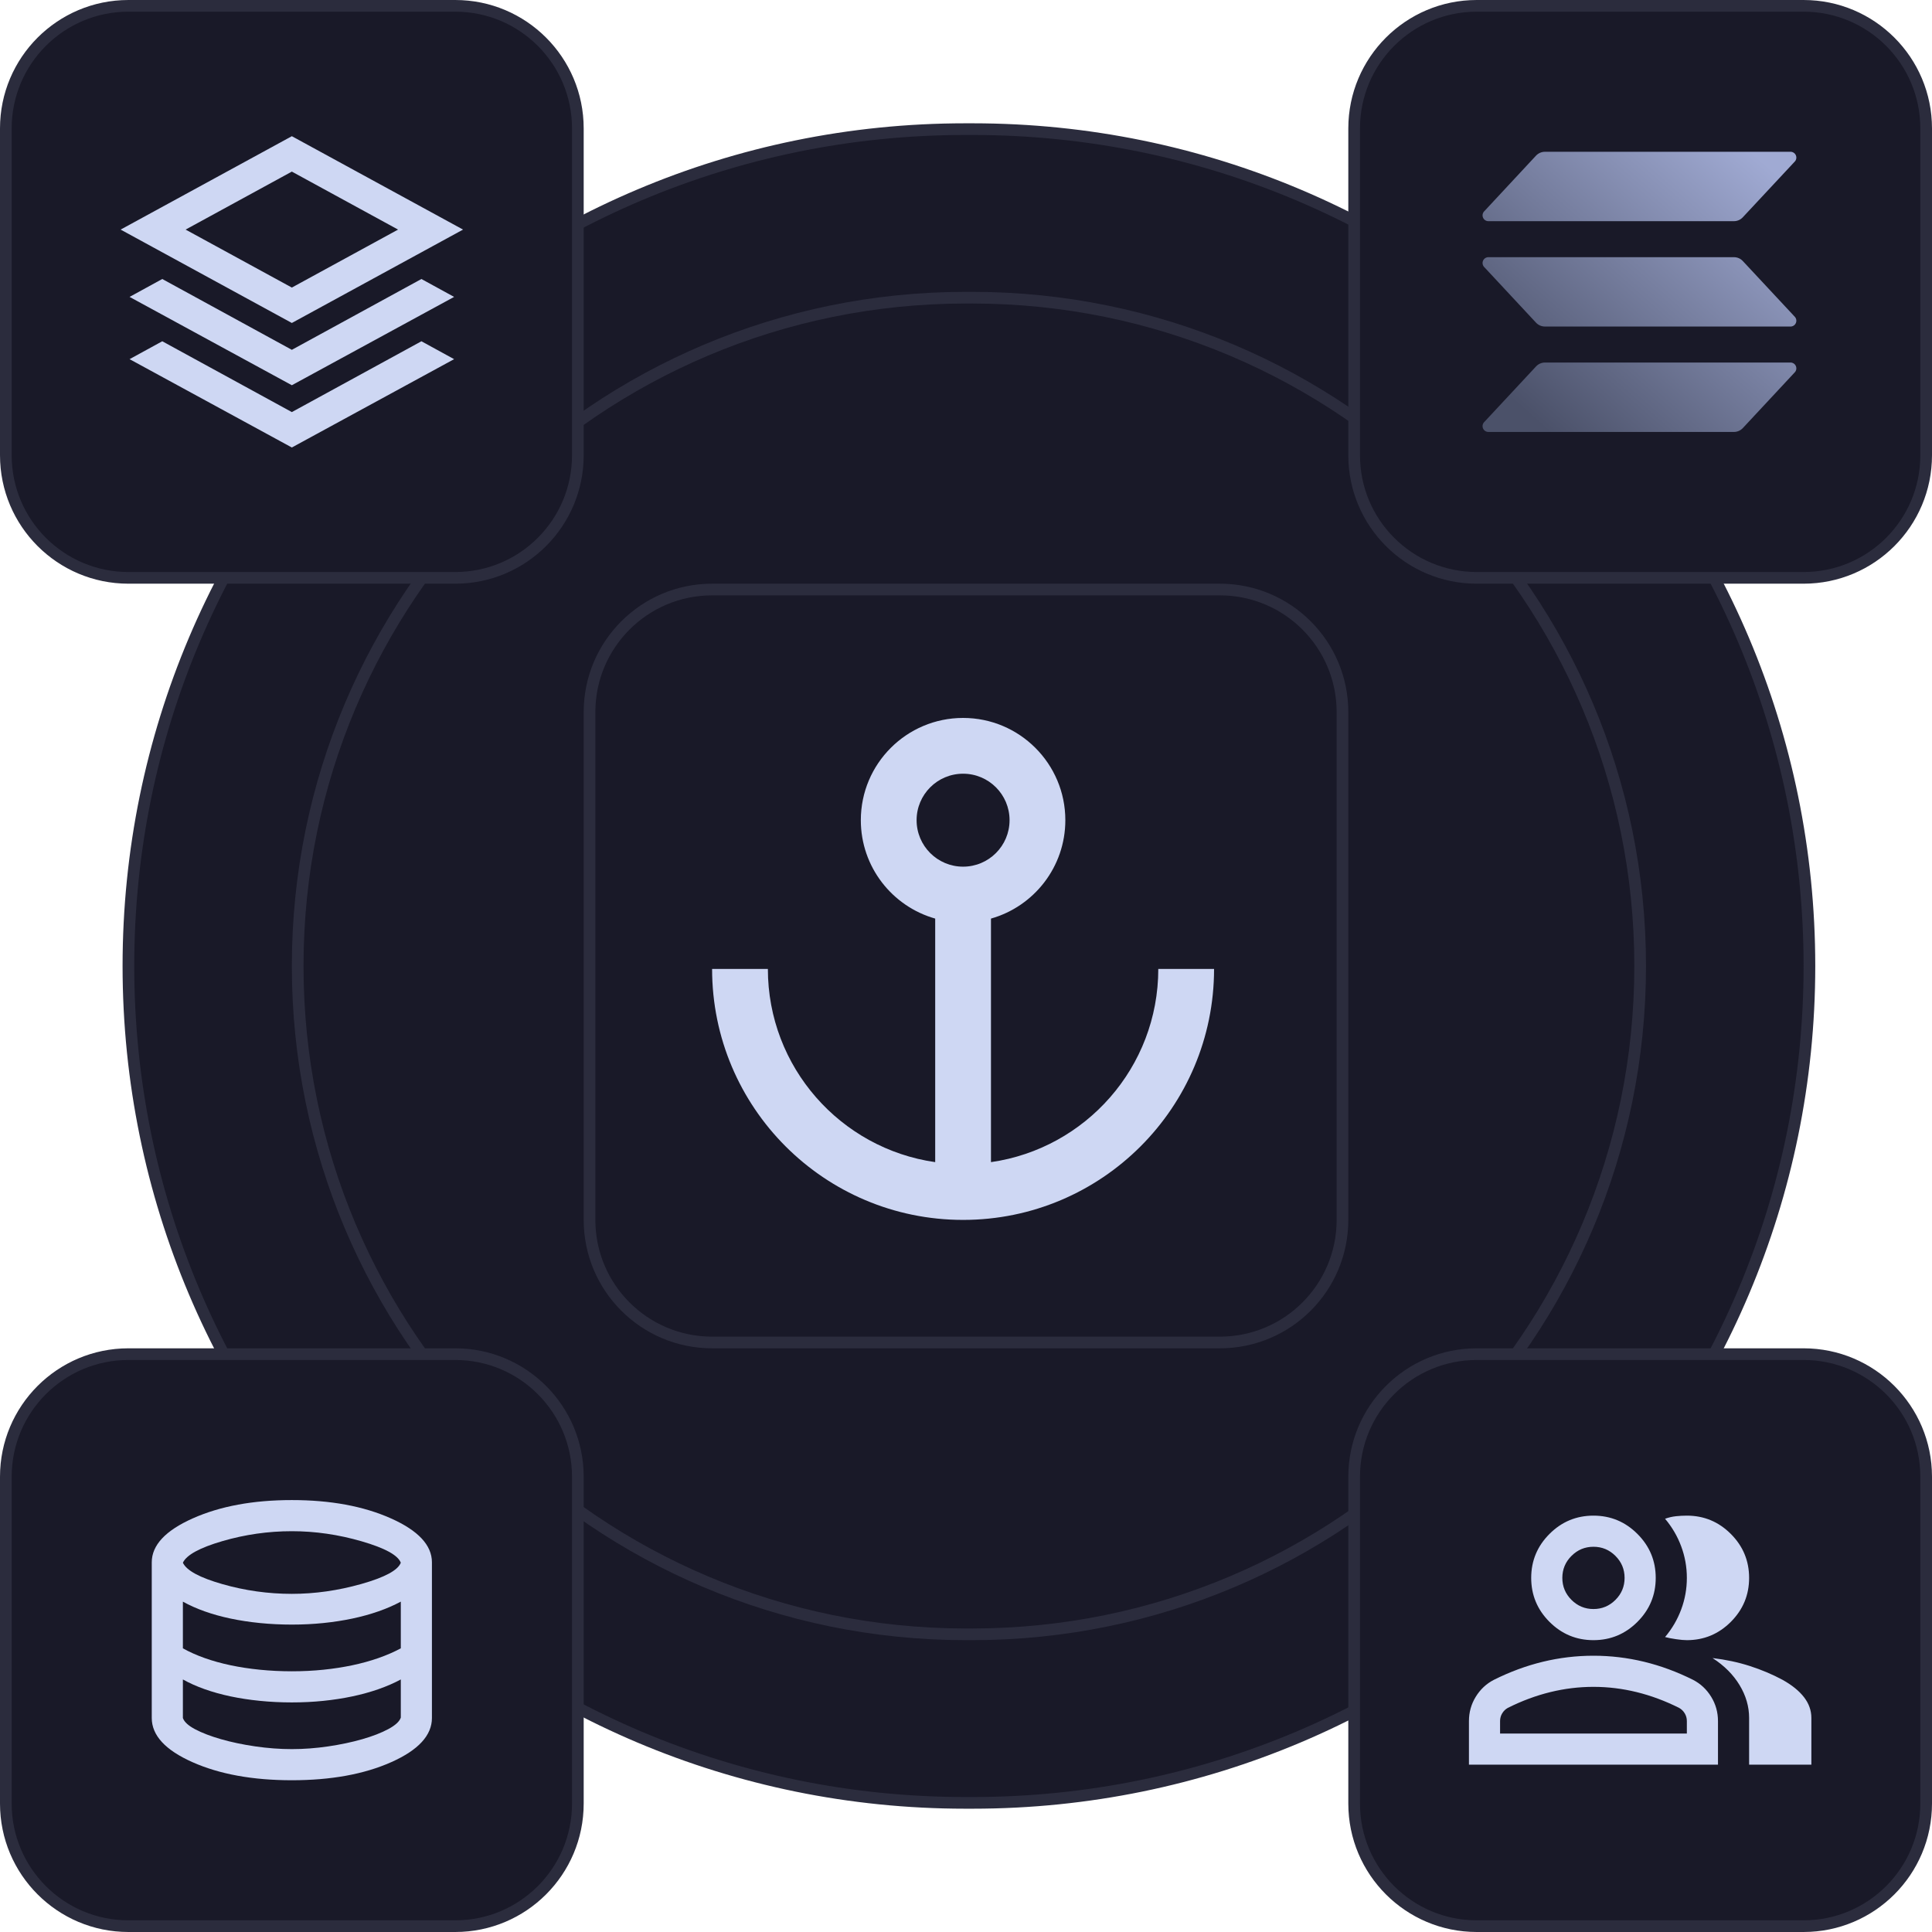
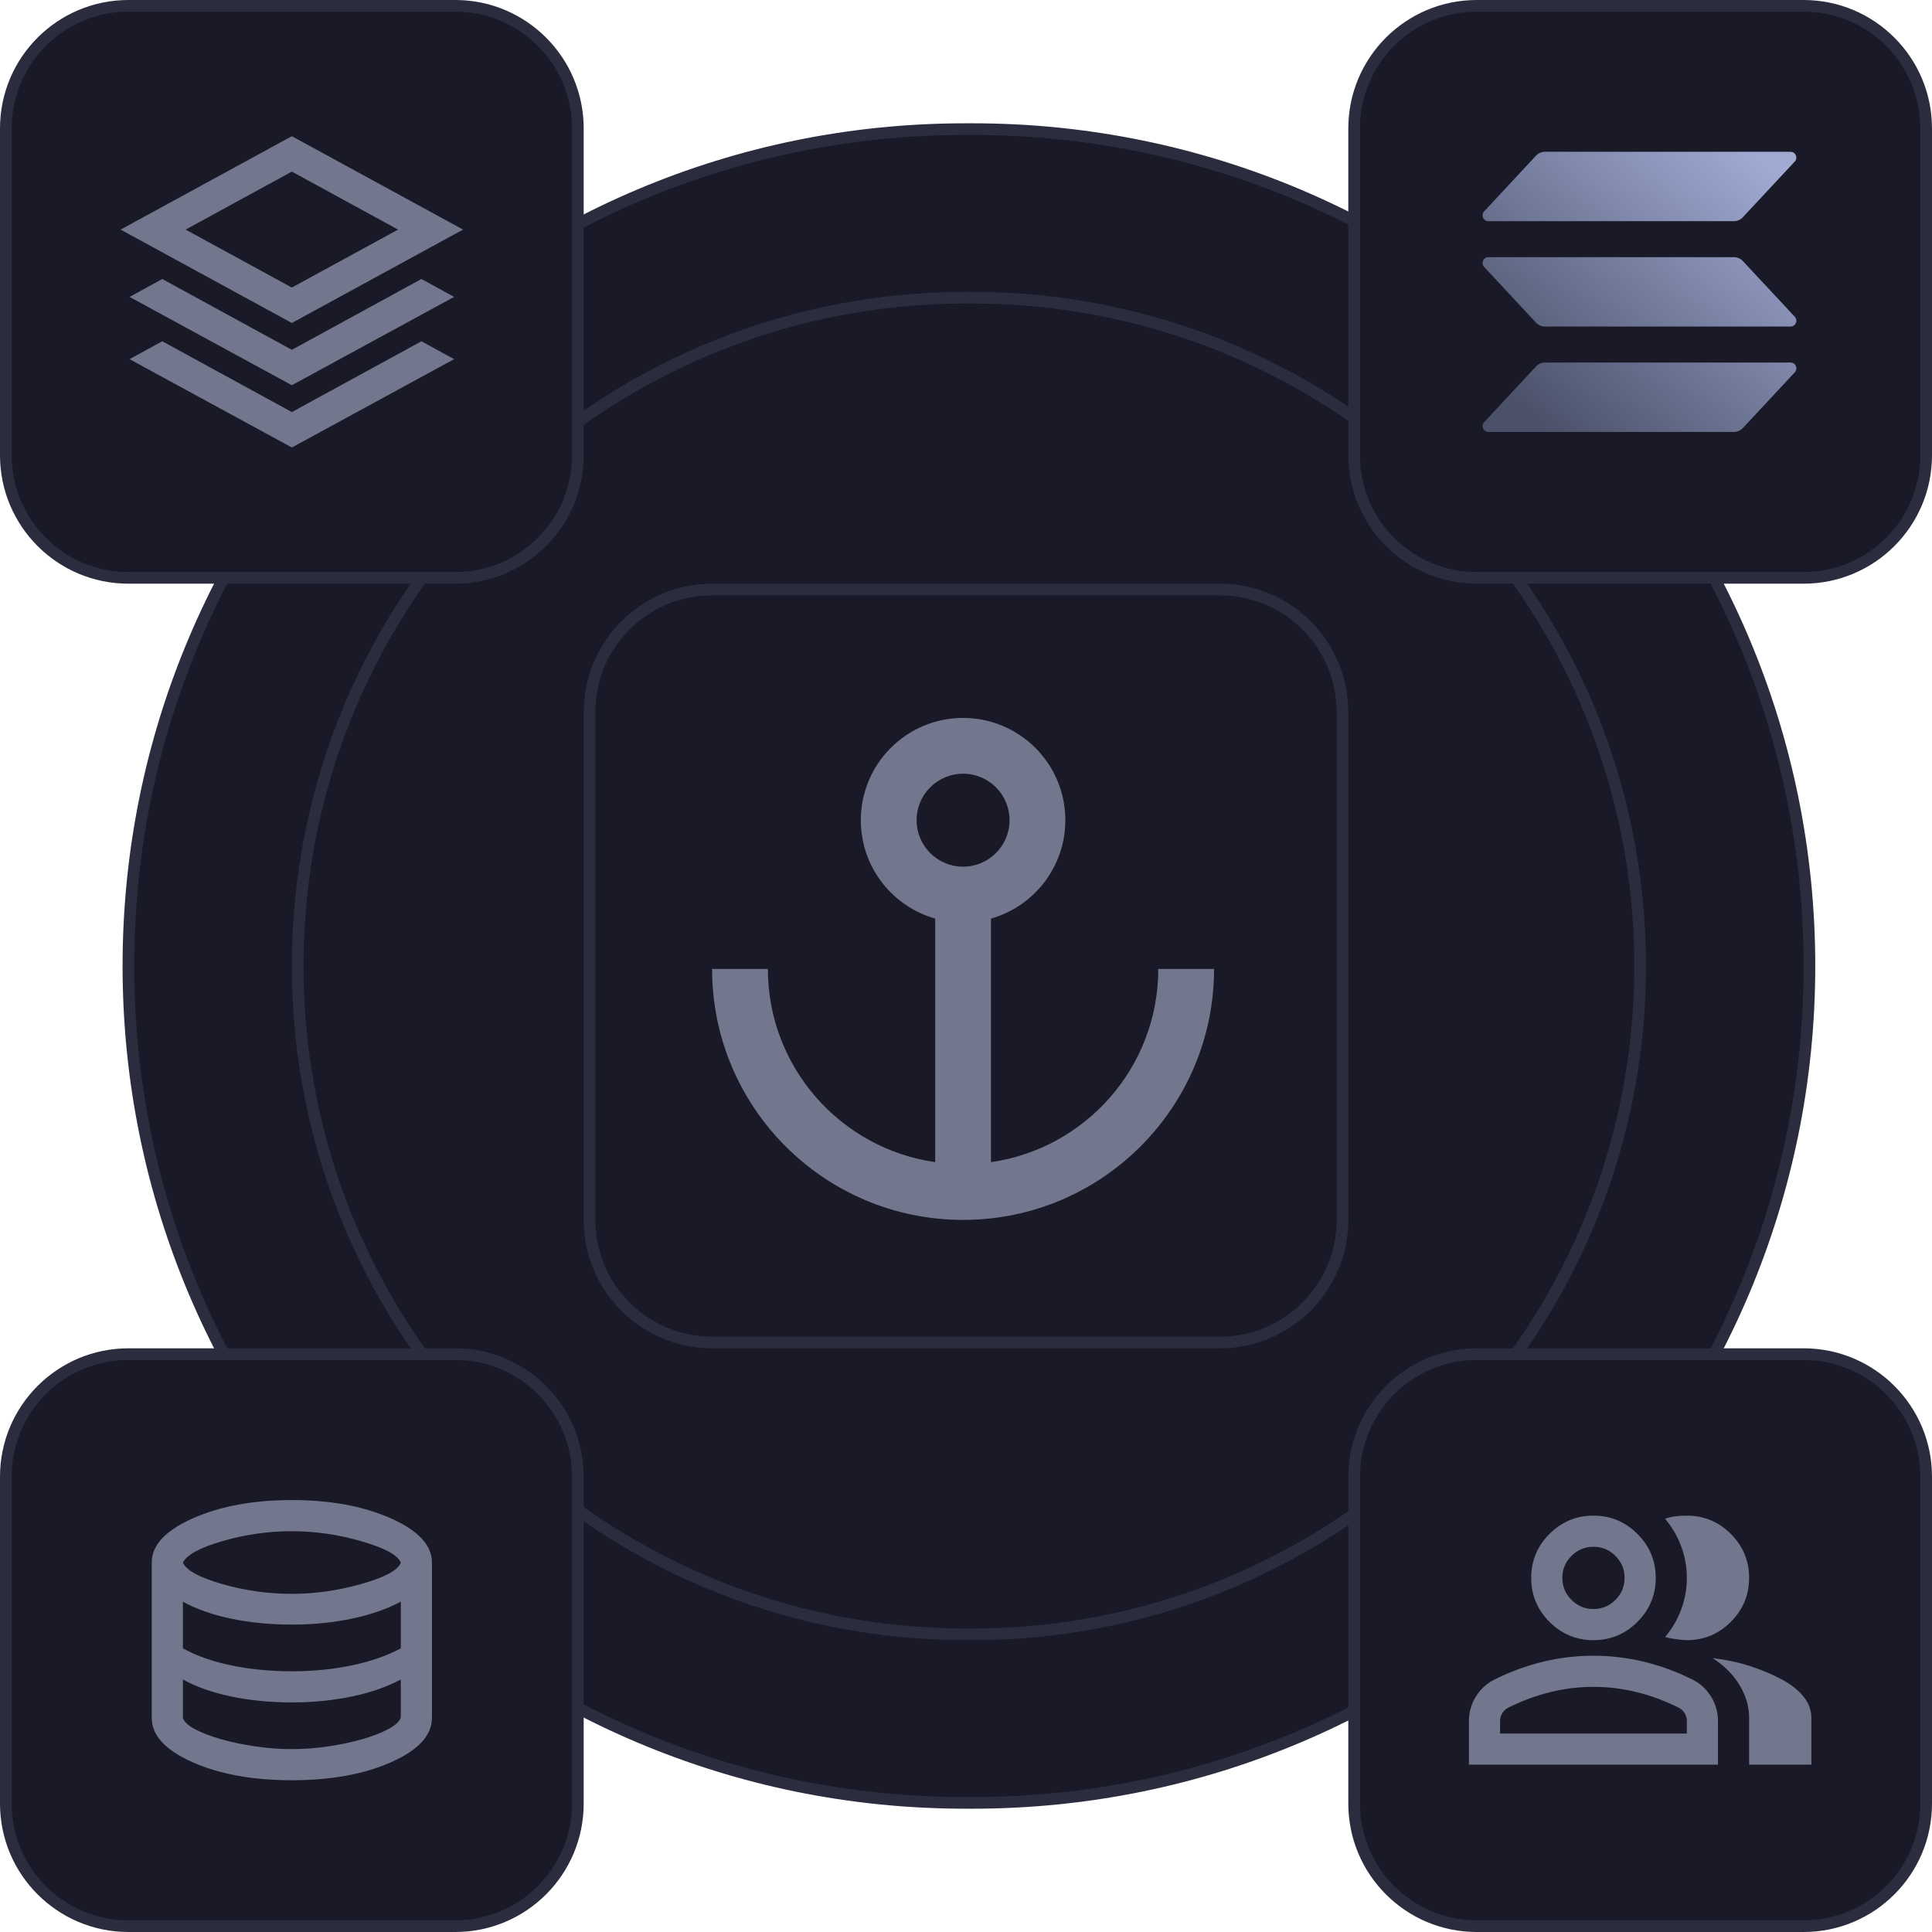
<svg xmlns="http://www.w3.org/2000/svg" width="331" height="331" viewBox="0 0 331 331" fill="none">
  <rect x="22" y="22.125" width="288" height="286.75" rx="143.375" fill="#191928" />
  <rect x="22" y="22.125" width="288" height="286.75" rx="143.375" stroke="#2B2C3D" stroke-width="2" />
  <rect x="51" y="51" width="230" height="229" rx="114.5" fill="#191928" />
  <rect x="51" y="51" width="230" height="229" rx="114.5" stroke="#2B2C3D" stroke-width="2" />
  <rect x="1" y="1" width="98" height="98" rx="21" fill="#191928" />
  <rect x="1" y="1" width="98" height="98" rx="21" stroke="#2B2C3D" stroke-width="2" />
-   <path d="M50 55.334L20.666 39.334L50 23.334L79.333 39.334L50 55.334ZM50 66L22.2 50.867L27.8 47.8L50 59.934L72.2 47.8L77.8 50.867L50 66ZM50 76.667L22.2 61.533L27.8 58.467L50 70.6L72.2 58.467L77.8 61.533L50 76.667ZM50 49.267L68.2 39.334L50 29.4L31.8 39.334L50 49.267Z" fill="#CED7F3" />
+   <path d="M50 55.334L20.666 39.334L50 23.334L79.333 39.334L50 55.334ZM50 66L22.2 50.867L27.8 47.8L50 59.934L72.2 47.8L77.8 50.867L50 66ZM50 76.667L22.2 61.533L27.8 58.467L50 70.6L72.2 58.467L77.8 61.533L50 76.667ZM50 49.267L68.2 39.334L50 29.4L31.8 39.334L50 49.267Z" fill="#CED7F3" fill-opacity="0.5" />
  <rect x="101" y="101" width="129" height="129" rx="21" fill="#191928" />
  <rect x="101" y="101" width="129" height="129" rx="21" stroke="#2B2C3D" stroke-width="2" />
-   <path d="M172.963 140.519C172.963 136.121 169.398 132.556 165 132.556C160.602 132.556 157.037 136.121 157.037 140.519C157.037 144.916 160.602 148.481 165 148.481C169.398 148.481 172.963 144.916 172.963 140.519ZM182.519 140.519C182.519 148.537 177.131 155.297 169.778 157.377V199.102C185.985 196.784 198.444 182.849 198.444 166H208C208 189.748 188.748 209 165 209C141.252 209 122 189.748 122 166H131.556C131.556 182.849 144.015 196.784 160.222 199.102V157.377C152.869 155.297 147.481 148.537 147.481 140.519C147.481 130.843 155.325 123 165 123C174.675 123 182.519 130.843 182.519 140.519Z" fill="#CED7F3" />
+   <path d="M172.963 140.519C172.963 136.121 169.398 132.556 165 132.556C160.602 132.556 157.037 136.121 157.037 140.519C157.037 144.916 160.602 148.481 165 148.481C169.398 148.481 172.963 144.916 172.963 140.519ZM182.519 140.519C182.519 148.537 177.131 155.297 169.778 157.377V199.102C185.985 196.784 198.444 182.849 198.444 166H208C208 189.748 188.748 209 165 209C141.252 209 122 189.748 122 166H131.556C131.556 182.849 144.015 196.784 160.222 199.102V157.377C152.869 155.297 147.481 148.537 147.481 140.519C147.481 130.843 155.325 123 165 123C174.675 123 182.519 130.843 182.519 140.519Z" fill="#CED7F3" fill-opacity="0.5" />
  <rect x="232" y="1" width="98" height="98" rx="21" fill="#191928" />
  <rect x="232" y="1" width="98" height="98" rx="21" stroke="#2B2C3D" stroke-width="2" />
  <path d="M307.439 63.843L298.579 73.353C298.384 73.558 298.15 73.72 297.89 73.832C297.631 73.944 297.352 74.002 297.069 74.003H255.069C254.863 74.017 254.657 73.968 254.48 73.86C254.304 73.753 254.165 73.593 254.083 73.403C254 73.214 253.979 73.003 254.021 72.801C254.064 72.598 254.168 72.414 254.319 72.273L263.169 62.773C263.362 62.566 263.596 62.4 263.856 62.286C264.115 62.173 264.396 62.114 264.679 62.113H306.679C306.886 62.097 307.093 62.145 307.272 62.252C307.45 62.358 307.591 62.517 307.675 62.708C307.758 62.898 307.78 63.11 307.738 63.313C307.696 63.517 307.591 63.702 307.439 63.843ZM298.579 44.713C298.386 44.507 298.152 44.343 297.892 44.231C297.632 44.119 297.352 44.062 297.069 44.063H255.069C254.863 44.049 254.657 44.099 254.48 44.206C254.304 44.314 254.165 44.473 254.083 44.663C254 44.853 253.979 45.063 254.021 45.266C254.064 45.468 254.168 45.652 254.319 45.793L263.169 55.293C263.363 55.499 263.597 55.663 263.856 55.775C264.116 55.887 264.396 55.944 264.679 55.943H306.679C306.886 55.96 307.093 55.911 307.272 55.805C307.45 55.698 307.591 55.539 307.675 55.349C307.758 55.158 307.78 54.947 307.738 54.743C307.696 54.54 307.591 54.355 307.439 54.213L298.579 44.713ZM255.069 37.893H297.069C297.353 37.892 297.633 37.834 297.893 37.72C298.152 37.606 298.386 37.441 298.579 37.233L307.439 27.733C307.591 27.592 307.696 27.407 307.738 27.203C307.78 27 307.758 26.788 307.675 26.598C307.591 26.407 307.45 26.248 307.272 26.142C307.093 26.035 306.886 25.987 306.679 26.003H264.679C264.397 26.004 264.117 26.063 263.858 26.174C263.598 26.286 263.364 26.449 263.169 26.653L254.319 36.163C254.168 36.304 254.064 36.488 254.021 36.691C253.979 36.893 254 37.104 254.083 37.293C254.165 37.483 254.304 37.643 254.48 37.75C254.657 37.858 254.863 37.907 255.069 37.893Z" fill="url(#paint0_linear_64_125)" />
  <rect x="1" y="232" width="98" height="98" rx="21" fill="#191928" />
  <rect x="1" y="232" width="98" height="98" rx="21" stroke="#2B2C3D" stroke-width="2" />
-   <path d="M50 305C43.289 305 37.611 303.967 32.967 301.9C28.322 299.833 26 297.311 26 294.333V267.667C26 264.733 28.344 262.222 33.033 260.133C37.722 258.044 43.378 257 50 257C56.622 257 62.278 258.044 66.967 260.133C71.656 262.222 74 264.733 74 267.667V294.333C74 297.311 71.678 299.833 67.033 301.9C62.389 303.967 56.711 305 50 305ZM50 273.067C53.956 273.067 57.933 272.5 61.933 271.367C65.933 270.233 68.178 269.022 68.667 267.733C68.178 266.444 65.944 265.222 61.967 264.067C57.989 262.911 54 262.333 50 262.333C45.956 262.333 41.989 262.9 38.1 264.033C34.211 265.167 31.956 266.4 31.333 267.733C31.956 269.067 34.211 270.289 38.1 271.4C41.989 272.511 45.956 273.067 50 273.067ZM50 286.333C51.867 286.333 53.667 286.244 55.4 286.067C57.133 285.889 58.789 285.633 60.367 285.3C61.944 284.967 63.433 284.556 64.833 284.067C66.233 283.578 67.511 283.022 68.667 282.4V274.4C67.511 275.022 66.233 275.578 64.833 276.067C63.433 276.556 61.944 276.967 60.367 277.3C58.789 277.633 57.133 277.889 55.4 278.067C53.667 278.244 51.867 278.333 50 278.333C48.133 278.333 46.311 278.244 44.533 278.067C42.756 277.889 41.078 277.633 39.5 277.3C37.922 276.967 36.444 276.556 35.067 276.067C33.689 275.578 32.444 275.022 31.333 274.4V282.4C32.444 283.022 33.689 283.578 35.067 284.067C36.444 284.556 37.922 284.967 39.5 285.3C41.078 285.633 42.756 285.889 44.533 286.067C46.311 286.244 48.133 286.333 50 286.333ZM50 299.667C52.044 299.667 54.122 299.511 56.233 299.2C58.344 298.889 60.289 298.478 62.067 297.967C63.844 297.456 65.333 296.878 66.533 296.233C67.733 295.589 68.444 294.933 68.667 294.267V287.733C67.511 288.356 66.233 288.911 64.833 289.4C63.433 289.889 61.944 290.3 60.367 290.633C58.789 290.967 57.133 291.222 55.4 291.4C53.667 291.578 51.867 291.667 50 291.667C48.133 291.667 46.311 291.578 44.533 291.4C42.756 291.222 41.078 290.967 39.5 290.633C37.922 290.3 36.444 289.889 35.067 289.4C33.689 288.911 32.444 288.356 31.333 287.733V294.333C31.556 295 32.256 295.644 33.433 296.267C34.611 296.889 36.089 297.456 37.867 297.967C39.644 298.478 41.6 298.889 43.733 299.2C45.867 299.511 47.956 299.667 50 299.667Z" fill="#CED7F3" />
+   <path d="M50 305C43.289 305 37.611 303.967 32.967 301.9C28.322 299.833 26 297.311 26 294.333V267.667C26 264.733 28.344 262.222 33.033 260.133C37.722 258.044 43.378 257 50 257C56.622 257 62.278 258.044 66.967 260.133C71.656 262.222 74 264.733 74 267.667V294.333C74 297.311 71.678 299.833 67.033 301.9C62.389 303.967 56.711 305 50 305ZM50 273.067C53.956 273.067 57.933 272.5 61.933 271.367C65.933 270.233 68.178 269.022 68.667 267.733C68.178 266.444 65.944 265.222 61.967 264.067C57.989 262.911 54 262.333 50 262.333C45.956 262.333 41.989 262.9 38.1 264.033C34.211 265.167 31.956 266.4 31.333 267.733C31.956 269.067 34.211 270.289 38.1 271.4C41.989 272.511 45.956 273.067 50 273.067ZM50 286.333C51.867 286.333 53.667 286.244 55.4 286.067C57.133 285.889 58.789 285.633 60.367 285.3C61.944 284.967 63.433 284.556 64.833 284.067C66.233 283.578 67.511 283.022 68.667 282.4V274.4C67.511 275.022 66.233 275.578 64.833 276.067C63.433 276.556 61.944 276.967 60.367 277.3C58.789 277.633 57.133 277.889 55.4 278.067C53.667 278.244 51.867 278.333 50 278.333C48.133 278.333 46.311 278.244 44.533 278.067C42.756 277.889 41.078 277.633 39.5 277.3C37.922 276.967 36.444 276.556 35.067 276.067C33.689 275.578 32.444 275.022 31.333 274.4V282.4C32.444 283.022 33.689 283.578 35.067 284.067C36.444 284.556 37.922 284.967 39.5 285.3C41.078 285.633 42.756 285.889 44.533 286.067C46.311 286.244 48.133 286.333 50 286.333ZM50 299.667C52.044 299.667 54.122 299.511 56.233 299.2C58.344 298.889 60.289 298.478 62.067 297.967C63.844 297.456 65.333 296.878 66.533 296.233C67.733 295.589 68.444 294.933 68.667 294.267V287.733C67.511 288.356 66.233 288.911 64.833 289.4C63.433 289.889 61.944 290.3 60.367 290.633C58.789 290.967 57.133 291.222 55.4 291.4C53.667 291.578 51.867 291.667 50 291.667C48.133 291.667 46.311 291.578 44.533 291.4C42.756 291.222 41.078 290.967 39.5 290.633C37.922 290.3 36.444 289.889 35.067 289.4C33.689 288.911 32.444 288.356 31.333 287.733V294.333C31.556 295 32.256 295.644 33.433 296.267C34.611 296.889 36.089 297.456 37.867 297.967C39.644 298.478 41.6 298.889 43.733 299.2C45.867 299.511 47.956 299.667 50 299.667Z" fill="#CED7F3" fill-opacity="0.5" />
  <rect x="232" y="232" width="98" height="98" rx="21" fill="#191928" />
  <rect x="232" y="232" width="98" height="98" rx="21" stroke="#2B2C3D" stroke-width="2" />
-   <path d="M251.667 302.333V294.867C251.667 293.355 252.055 291.967 252.833 290.7C253.611 289.433 254.644 288.467 255.933 287.8C258.689 286.422 261.489 285.389 264.333 284.7C267.178 284.011 270.067 283.667 273 283.667C275.933 283.667 278.822 284.011 281.667 284.7C284.511 285.389 287.311 286.422 290.067 287.8C291.355 288.467 292.389 289.433 293.167 290.7C293.944 291.967 294.333 293.355 294.333 294.867V302.333H251.667ZM299.667 302.333V294.333C299.667 292.378 299.122 290.5 298.033 288.7C296.944 286.9 295.4 285.355 293.4 284.067C295.667 284.333 297.8 284.789 299.8 285.433C301.8 286.078 303.667 286.867 305.4 287.8C307 288.689 308.222 289.678 309.067 290.767C309.911 291.855 310.333 293.044 310.333 294.333V302.333H299.667ZM265.467 277.867C263.378 275.778 262.333 273.267 262.333 270.333C262.333 267.4 263.378 264.889 265.467 262.8C267.555 260.711 270.067 259.667 273 259.667C275.933 259.667 278.444 260.711 280.533 262.8C282.622 264.889 283.667 267.4 283.667 270.333C283.667 273.267 282.622 275.778 280.533 277.867C278.444 279.955 275.933 281 273 281C270.067 281 267.555 279.955 265.467 277.867ZM296.533 277.867C294.444 279.955 291.933 281 289 281C288.511 281 287.889 280.944 287.133 280.833C286.378 280.722 285.755 280.6 285.267 280.467C286.467 279.044 287.389 277.467 288.033 275.733C288.678 274 289 272.2 289 270.333C289 268.467 288.678 266.667 288.033 264.933C287.389 263.2 286.467 261.622 285.267 260.2C285.889 259.978 286.511 259.833 287.133 259.767C287.755 259.7 288.378 259.667 289 259.667C291.933 259.667 294.444 260.711 296.533 262.8C298.622 264.889 299.667 267.4 299.667 270.333C299.667 273.267 298.622 275.778 296.533 277.867ZM257 297H289V294.867C289 294.378 288.878 293.933 288.633 293.533C288.389 293.133 288.067 292.822 287.667 292.6C285.267 291.4 282.844 290.5 280.4 289.9C277.955 289.3 275.489 289 273 289C270.511 289 268.044 289.3 265.6 289.9C263.155 290.5 260.733 291.4 258.333 292.6C257.933 292.822 257.611 293.133 257.367 293.533C257.122 293.933 257 294.378 257 294.867V297ZM276.767 274.1C277.811 273.055 278.333 271.8 278.333 270.333C278.333 268.867 277.811 267.611 276.767 266.567C275.722 265.522 274.467 265 273 265C271.533 265 270.278 265.522 269.233 266.567C268.189 267.611 267.667 268.867 267.667 270.333C267.667 271.8 268.189 273.055 269.233 274.1C270.278 275.144 271.533 275.667 273 275.667C274.467 275.667 275.722 275.144 276.767 274.1Z" fill="#CED7F3" />
+   <path d="M251.667 302.333V294.867C251.667 293.355 252.055 291.967 252.833 290.7C253.611 289.433 254.644 288.467 255.933 287.8C258.689 286.422 261.489 285.389 264.333 284.7C267.178 284.011 270.067 283.667 273 283.667C275.933 283.667 278.822 284.011 281.667 284.7C284.511 285.389 287.311 286.422 290.067 287.8C291.355 288.467 292.389 289.433 293.167 290.7C293.944 291.967 294.333 293.355 294.333 294.867V302.333H251.667ZM299.667 302.333V294.333C299.667 292.378 299.122 290.5 298.033 288.7C296.944 286.9 295.4 285.355 293.4 284.067C295.667 284.333 297.8 284.789 299.8 285.433C301.8 286.078 303.667 286.867 305.4 287.8C307 288.689 308.222 289.678 309.067 290.767C309.911 291.855 310.333 293.044 310.333 294.333V302.333H299.667ZM265.467 277.867C263.378 275.778 262.333 273.267 262.333 270.333C262.333 267.4 263.378 264.889 265.467 262.8C267.555 260.711 270.067 259.667 273 259.667C275.933 259.667 278.444 260.711 280.533 262.8C282.622 264.889 283.667 267.4 283.667 270.333C283.667 273.267 282.622 275.778 280.533 277.867C278.444 279.955 275.933 281 273 281C270.067 281 267.555 279.955 265.467 277.867ZM296.533 277.867C294.444 279.955 291.933 281 289 281C288.511 281 287.889 280.944 287.133 280.833C286.378 280.722 285.755 280.6 285.267 280.467C286.467 279.044 287.389 277.467 288.033 275.733C288.678 274 289 272.2 289 270.333C289 268.467 288.678 266.667 288.033 264.933C287.389 263.2 286.467 261.622 285.267 260.2C285.889 259.978 286.511 259.833 287.133 259.767C287.755 259.7 288.378 259.667 289 259.667C291.933 259.667 294.444 260.711 296.533 262.8C298.622 264.889 299.667 267.4 299.667 270.333C299.667 273.267 298.622 275.778 296.533 277.867ZM257 297H289V294.867C289 294.378 288.878 293.933 288.633 293.533C288.389 293.133 288.067 292.822 287.667 292.6C285.267 291.4 282.844 290.5 280.4 289.9C277.955 289.3 275.489 289 273 289C270.511 289 268.044 289.3 265.6 289.9C263.155 290.5 260.733 291.4 258.333 292.6C257.933 292.822 257.611 293.133 257.367 293.533C257.122 293.933 257 294.378 257 294.867V297ZM276.767 274.1C277.811 273.055 278.333 271.8 278.333 270.333C278.333 268.867 277.811 267.611 276.767 266.567C275.722 265.522 274.467 265 273 265C271.533 265 270.278 265.522 269.233 266.567C268.189 267.611 267.667 268.867 267.667 270.333C267.667 271.8 268.189 273.055 269.233 274.1C270.278 275.144 271.533 275.667 273 275.667C274.467 275.667 275.722 275.144 276.767 274.1Z" fill="#CED7F3" fill-opacity="0.5" />
  <defs>
    <linearGradient id="paint0_linear_64_125" x1="258.569" y1="75.143" x2="302.619" y2="25.493" gradientUnits="userSpaceOnUse">
      <stop offset="0.08" stop-color="#4B5169" />
      <stop offset="0.97" stop-color="#A0AAD3" />
    </linearGradient>
  </defs>
</svg>
